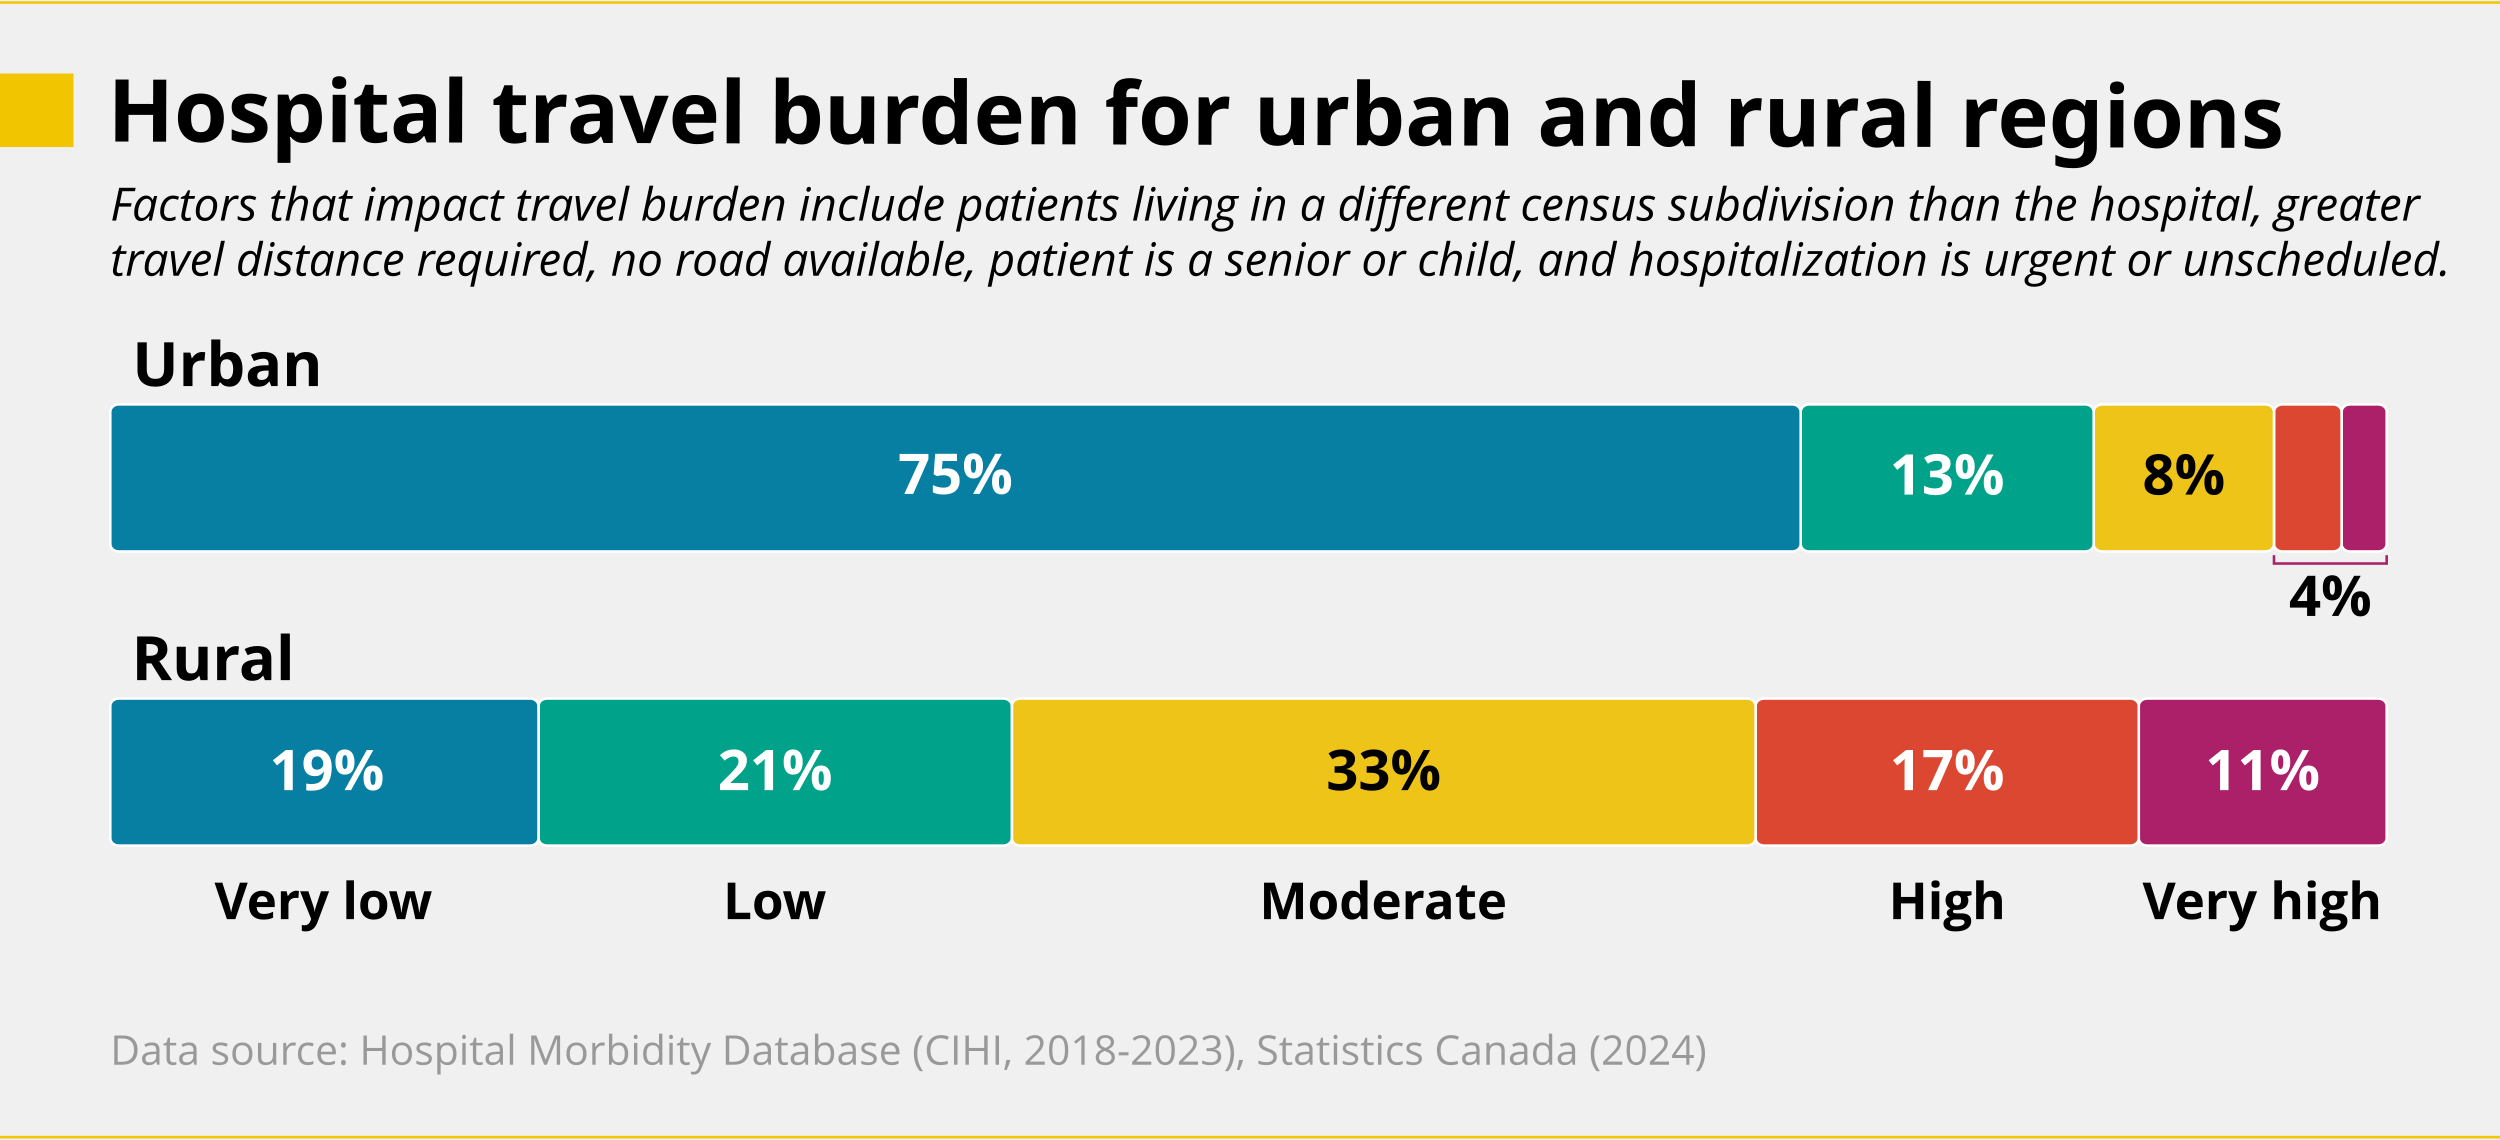
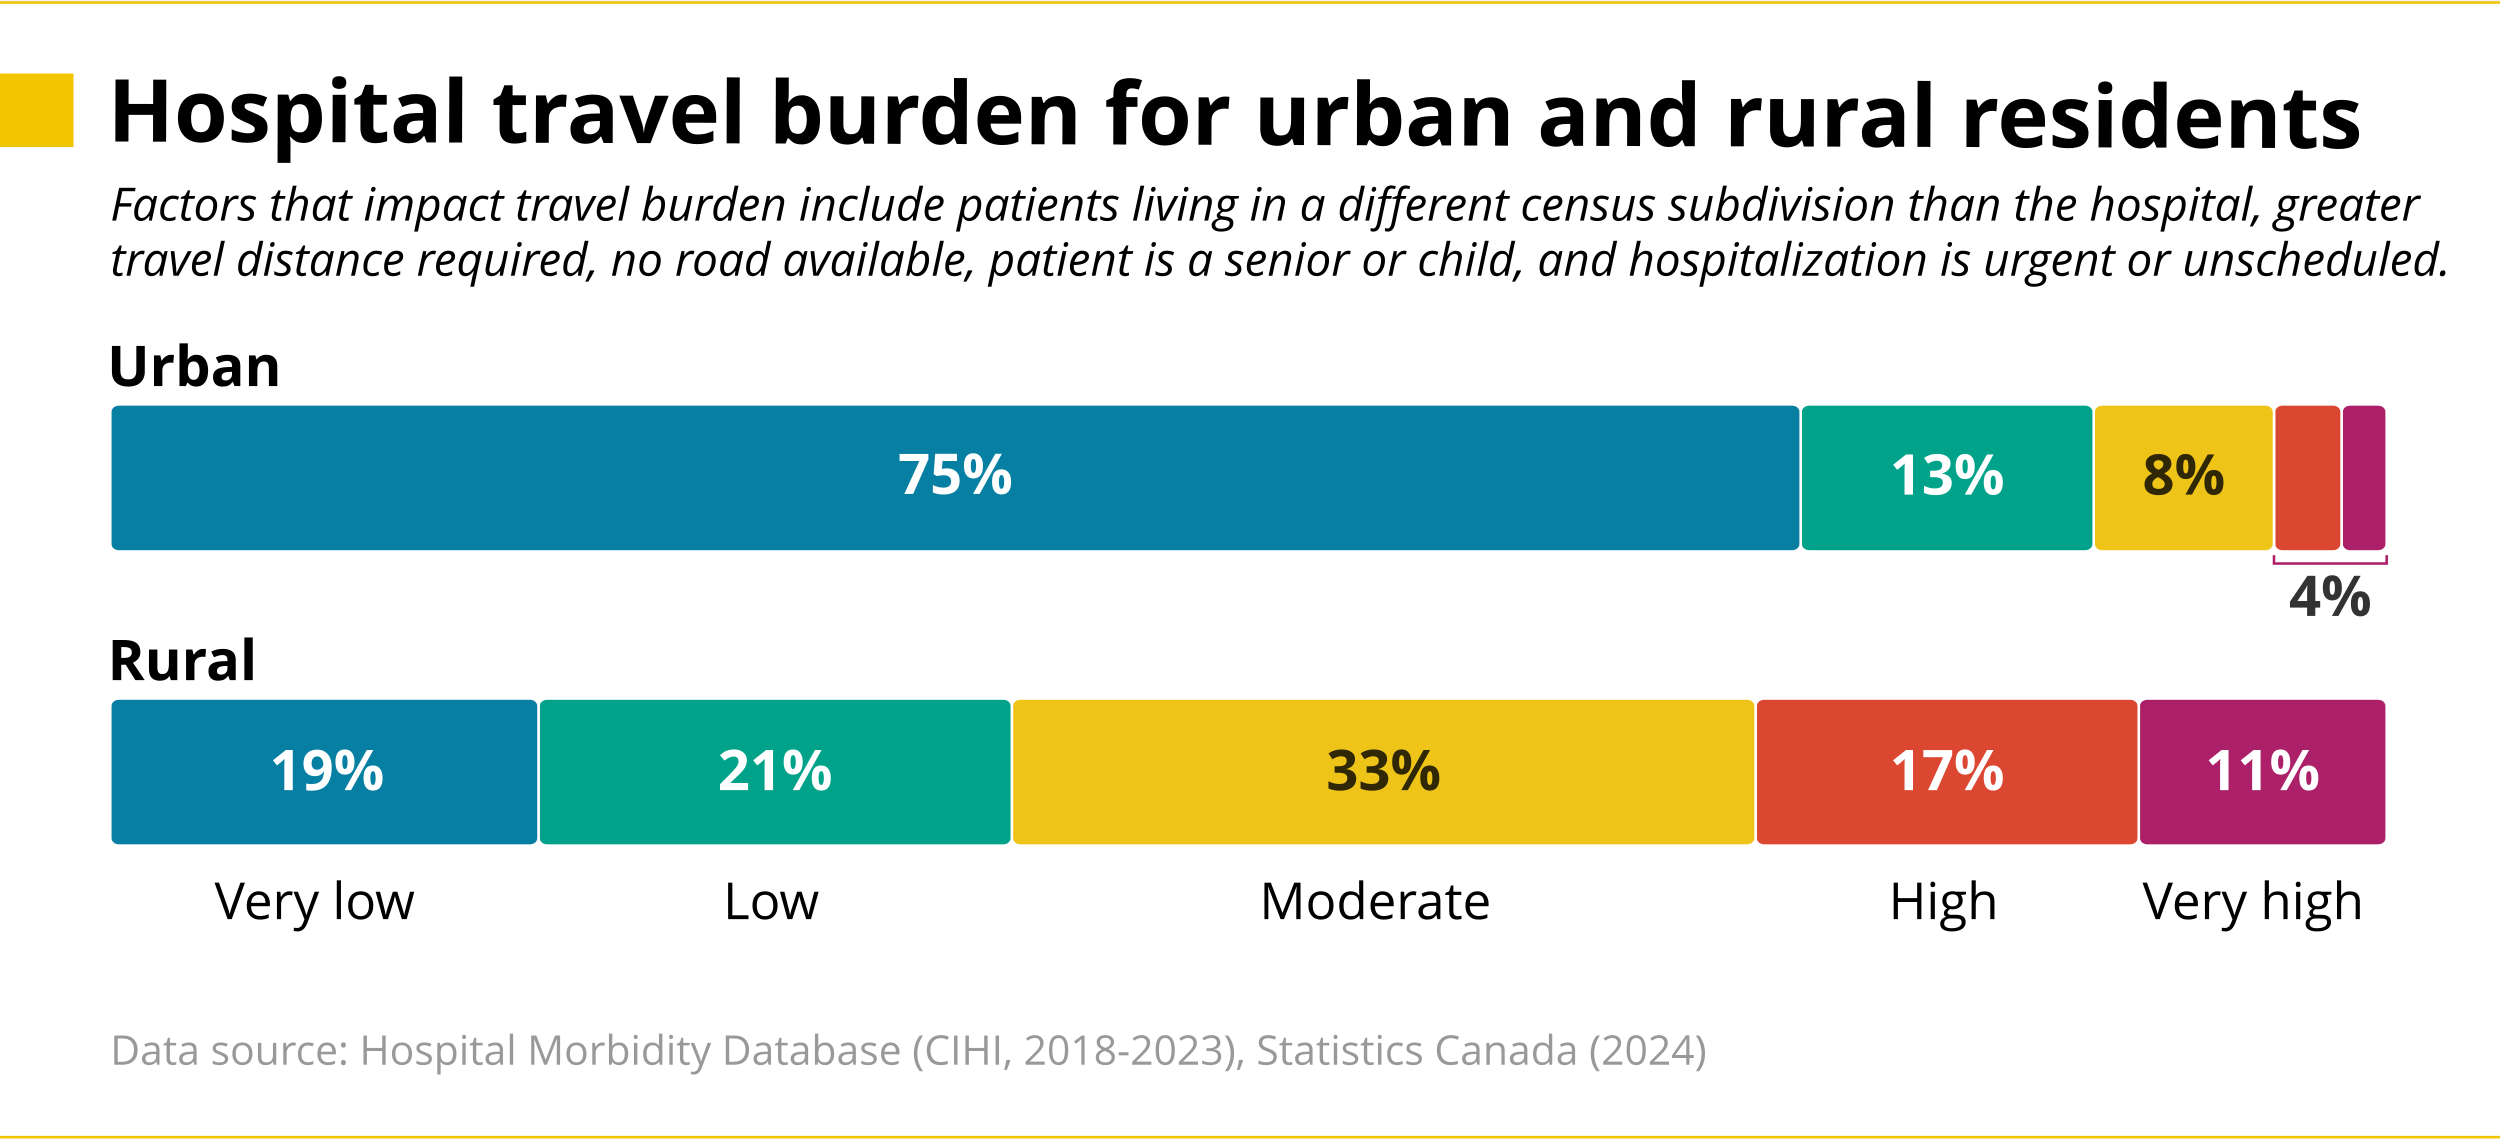
- <svg xmlns="http://www.w3.org/2000/svg" width="6.8in" height="3.1in" viewBox="0 0 489.6 223.2">
-   <g id="Layer_6" data-name="Layer 6">
-     <path d="M467.409,138.241v25.92c0,.795-.739,1.44-1.651,1.44h-45.251c-.912,0-1.651-.645-1.651-1.44v-25.92c0-.795.739-1.44,1.651-1.44h45.251c.912,0,1.651.645,1.651,1.44Z" fill="#ab2069" stroke="#fff" stroke-miterlimit="10" stroke-width=".5" />
-     <path d="M467.409,80.64v25.92c0,.795-.739,1.44-1.651,1.44h-5.526c-.912,0-1.651-.645-1.651-1.44v-25.92c0-.795.739-1.44,1.651-1.44h5.526c.912,0,1.651.645,1.651,1.44Z" fill="#ab2069" stroke="#fff" stroke-miterlimit="10" stroke-width=".5" />
-     <path d="M458.581,80.64v25.92c0,.795-.739,1.44-1.651,1.44h-9.94c-.912,0-1.651-.645-1.651-1.44v-25.92c0-.795.739-1.44,1.651-1.44h9.94c.912,0,1.651.645,1.651,1.44Z" fill="#dc4732" stroke="#fff" stroke-miterlimit="10" stroke-width=".5" />
-     <path d="M418.856,138.241v25.92c0,.795-.739,1.44-1.651,1.44h-71.735c-.912,0-1.651-.645-1.651-1.44v-25.92c0-.795.739-1.44,1.651-1.44h71.735c.912,0,1.651.645,1.651,1.44Z" fill="#dc4732" stroke="#fff" stroke-miterlimit="10" stroke-width=".5" />
-     <path d="M445.339,80.64v25.92c0,.795-.739,1.44-1.651,1.44h-32.009c-.912,0-1.651-.645-1.651-1.44v-25.92c0-.795.739-1.44,1.651-1.44h32.009c.912,0,1.651.645,1.651,1.44Z" fill="#efc419" stroke="#fff" stroke-miterlimit="10" stroke-width=".5" />
-     <path d="M343.818,138.241v25.92c0,.795-.739,1.44-1.651,1.44h-142.358c-.912,0-1.651-.645-1.651-1.44v-25.92c0-.795.739-1.44,1.651-1.44h142.358c.912,0,1.651.645,1.651,1.44Z" fill="#efc419" stroke="#fff" stroke-miterlimit="10" stroke-width=".5" />
-     <path d="M410.028,80.64v25.92c0,.795-.739,1.44-1.651,1.44h-54.079c-.912,0-1.651-.645-1.651-1.44v-25.92c0-.795.739-1.44,1.651-1.44h54.079c.912,0,1.651.645,1.651,1.44Z" fill="#00a28a" stroke="#fff" stroke-miterlimit="10" stroke-width=".5" />
-     <path d="M198.158,138.241v25.92c0,.795-.739,1.44-1.651,1.44h-89.391c-.912,0-1.651-.645-1.651-1.44v-25.92c0-.795.739-1.44,1.651-1.44h89.391c.912,0,1.651.645,1.651,1.44Z" fill="#00a28a" stroke="#fff" stroke-miterlimit="10" stroke-width=".5" />
-     <path d="M352.646,80.64v25.92c0,.795-.739,1.44-1.651,1.44H23.251c-.912,0-1.651-.645-1.651-1.44v-25.92c0-.795.739-1.44,1.651-1.44h327.744c.912,0,1.651.645,1.651,1.44Z" fill="#067fa3" stroke="#fff" stroke-miterlimit="10" stroke-width=".5" />
-     <path d="M105.465,138.241v25.92c0,.795-.739,1.44-1.651,1.44H23.251c-.912,0-1.651-.645-1.651-1.44v-25.92c0-.795.739-1.44,1.651-1.44h80.563c.912,0,1.651.645,1.651,1.44Z" fill="#067fa3" stroke="#fff" stroke-miterlimit="10" stroke-width=".5" />
-     <path id="path37" d="M0,222.699h489.6" fill="none" stroke="#f1c500" stroke-miterlimit="2.25" stroke-width=".5" />
+ <svg xmlns="http://www.w3.org/2000/svg" width="6.8in" height="3.1in" viewBox="0 0 489.6 223.2" version="1.1" id="svg29">
+   <defs id="defs29" />
+   <g id="layer1">
+     <rect style="fill:#ffffff;fill-rule:evenodd;stroke-width:0;stroke-linecap:round;paint-order:markers fill stroke" id="rect29" width="489.6" height="222.699" x="-2.5939942e-05" y="0.5" />
+     <path d="m 467.409,138.241 v 25.92 c 0,0.795 -0.739,1.44 -1.651,1.44 h -45.251 c -0.912,0 -1.651,-0.645 -1.651,-1.44 v -25.92 c 0,-0.795 0.739,-1.44 1.651,-1.44 h 45.251 c 0.912,0 1.651,0.645 1.651,1.44 z" fill="#ab2069" stroke="#ffffff" stroke-miterlimit="10" stroke-width="0.5" id="path1" />
+     <path d="m 467.409,80.64 v 25.92 c 0,0.795 -0.739,1.44 -1.651,1.44 h -5.526 c -0.912,0 -1.651,-0.645 -1.651,-1.44 V 80.64 c 0,-0.795 0.739,-1.44 1.651,-1.44 h 5.526 c 0.912,0 1.651,0.645 1.651,1.44 z" fill="#ab2069" stroke="#ffffff" stroke-miterlimit="10" stroke-width="0.5" id="path2" />
+     <path d="m 458.581,80.64 v 25.92 c 0,0.795 -0.739,1.44 -1.651,1.44 h -9.94 c -0.912,0 -1.651,-0.645 -1.651,-1.44 V 80.64 c 0,-0.795 0.739,-1.44 1.651,-1.44 h 9.94 c 0.912,0 1.651,0.645 1.651,1.44 z" fill="#dc4732" stroke="#ffffff" stroke-miterlimit="10" stroke-width="0.5" id="path3" />
+     <path d="m 418.856,138.241 v 25.92 c 0,0.795 -0.739,1.44 -1.651,1.44 H 345.47 c -0.912,0 -1.651,-0.645 -1.651,-1.44 v -25.92 c 0,-0.795 0.739,-1.44 1.651,-1.44 h 71.735 c 0.912,0 1.651,0.645 1.651,1.44 z" fill="#dc4732" stroke="#ffffff" stroke-miterlimit="10" stroke-width="0.5" id="path4" />
+     <path d="m 445.339,80.64 v 25.92 c 0,0.795 -0.739,1.44 -1.651,1.44 h -32.009 c -0.912,0 -1.651,-0.645 -1.651,-1.44 V 80.64 c 0,-0.795 0.739,-1.44 1.651,-1.44 h 32.009 c 0.912,0 1.651,0.645 1.651,1.44 z" fill="#efc419" stroke="#ffffff" stroke-miterlimit="10" stroke-width="0.5" id="path5" />
+     <path d="m 343.818,138.241 v 25.92 c 0,0.795 -0.739,1.44 -1.651,1.44 H 199.809 c -0.912,0 -1.651,-0.645 -1.651,-1.44 v -25.92 c 0,-0.795 0.739,-1.44 1.651,-1.44 h 142.358 c 0.912,0 1.651,0.645 1.651,1.44 z" fill="#efc419" stroke="#ffffff" stroke-miterlimit="10" stroke-width="0.5" id="path6" />
+     <path d="m 410.028,80.64 v 25.92 c 0,0.795 -0.739,1.44 -1.651,1.44 h -54.079 c -0.912,0 -1.651,-0.645 -1.651,-1.44 V 80.64 c 0,-0.795 0.739,-1.44 1.651,-1.44 h 54.079 c 0.912,0 1.651,0.645 1.651,1.44 z" fill="#00a28a" stroke="#ffffff" stroke-miterlimit="10" stroke-width="0.5" id="path7" />
+     <path d="m 198.158,138.241 v 25.92 c 0,0.795 -0.739,1.44 -1.651,1.44 h -89.391 c -0.912,0 -1.651,-0.645 -1.651,-1.44 v -25.92 c 0,-0.795 0.739,-1.44 1.651,-1.44 h 89.391 c 0.912,0 1.651,0.645 1.651,1.44 z" fill="#00a28a" stroke="#ffffff" stroke-miterlimit="10" stroke-width="0.5" id="path8" />
+     <path d="m 352.646,80.64 v 25.92 c 0,0.795 -0.739,1.44 -1.651,1.44 H 23.251 C 22.339,108 21.6,107.355 21.6,106.56 V 80.64 c 0,-0.795 0.739,-1.44 1.651,-1.44 h 327.744 c 0.912,0 1.651,0.645 1.651,1.44 z" fill="#067fa3" stroke="#ffffff" stroke-miterlimit="10" stroke-width="0.5" id="path9" />
+     <path d="m 105.465,138.241 v 25.92 c 0,0.795 -0.739,1.44 -1.651,1.44 H 23.251 c -0.912,0 -1.651,-0.645 -1.651,-1.44 v -25.92 c 0,-0.795 0.739,-1.44 1.651,-1.44 h 80.563 c 0.912,0 1.651,0.645 1.651,1.44 z" fill="#067fa3" stroke="#ffffff" stroke-miterlimit="10" stroke-width="0.5" id="path10" />
+     <path id="path37" d="M 0,222.699 H 489.6" fill="none" stroke="#f1c500" stroke-miterlimit="2.25" stroke-width="0.5" />
    <g id="text49" isolation="isolate">
-       <text transform="translate(21.06 27.711) rotate(.17)" font-family="TradeGothicLT-Bold, 'TradeGothic LT Bold'" font-size="17" font-weight="700" isolation="isolate">
-         <tspan x="0" y="0">Hospital travel burden for urban and rural regions</tspan>
+       <text transform="rotate(0.17,-9329.012,7111.786)" font-family="TradeGothicLT-Bold, 'TradeGothic LT Bold'" font-size="17px" font-weight="700" isolation="isolate" id="text10">
+         <tspan x="0" y="0" id="tspan10">Hospital travel burden for urban and rural residents</tspan>
      </text>
    </g>
    <g id="text51" isolation="isolate">
-       <text transform="translate(21.6 208.515)" fill="#999" font-family="OpenSans, 'Open Sans'" font-size="8" isolation="isolate">
-         <tspan x="0" y="0">Data source: Hospital Morbidity Database (CIHI, 2018-2023), Statistics Canada (2024)</tspan>
+       <text transform="translate(21.6,208.515)" fill="#999999" font-family="OpenSans, 'Open Sans'" font-size="8px" isolation="isolate" id="text11">
+         <tspan x="0" y="0" id="tspan11">Data source: Hospital Morbidity Database (CIHI, 2018-2023), Statistics Canada (2024)</tspan>
      </text>
    </g>
    <rect id="rect72" x="0" y="14.4" width="14.4" height="14.4" fill="#f1c500" />
-     <path id="path37-2" d="M0,.5h489.6" fill="none" stroke="#f1c500" stroke-miterlimit="2.25" stroke-width=".5" />
-   </g>
-   <g id="Layer_1" data-name="Layer 1">
-     <text transform="translate(21.6 43.2)" font-family="OpenSans-Italic, 'Open Sans'" font-size="9" font-style="italic" font-variation-settings="'wght' 400, 'wdth' 100">
-       <tspan x="0" y="0">Factors that impact travel burden include patients living in a different census subdivision than the hospital, greater </tspan>
-       <tspan x="0" y="10.8">travel distance required, no road available, patient is a senior or child, and hospitalization is urgent or unscheduled. </tspan>
-     </text>
-     <text transform="translate(25.912 75.602)" font-family="OpenSans-Bold, 'Open Sans'" font-size="12" font-weight="700">
-       <tspan x="0" y="0">Urban</tspan>
-     </text>
-     <text transform="translate(42.014 180.002)" font-family="OpenSans-Bold, 'Open Sans'" font-size="10" font-weight="700">
-       <tspan x="0" y="0">Very low</tspan>
-     </text>
-     <text transform="translate(52.789 154.737)" fill="#fff" font-family="OpenSans-Bold, 'Open Sans'" font-size="11" font-weight="700">
-       <tspan x="0" y="0">19%</tspan>
-     </text>
-     <text transform="translate(175.879 96.738)" fill="#fff" font-family="OpenSans-Bold, 'Open Sans'" font-size="11" font-weight="700">
-       <tspan x="0" y="0">75%</tspan>
-     </text>
-     <text transform="translate(140.567 154.737)" fill="#fff" font-family="OpenSans-Bold, 'Open Sans'" font-size="11" font-weight="700">
-       <tspan x="0" y="0">21%</tspan>
-     </text>
-     <text transform="translate(370.093 96.859)" fill="#fff" font-family="OpenSans-Bold, 'Open Sans'" font-size="11" font-weight="700">
-       <tspan x="0" y="0">13%</tspan>
-     </text>
-     <text transform="translate(419.584 96.859)" font-family="OpenSans-Bold, 'Open Sans'" font-size="11" font-weight="700">
-       <tspan x="0" y="0">8%</tspan>
-     </text>
-     <text transform="translate(448.275 120.619)" font-family="OpenSans-Bold, 'Open Sans'" font-size="11" font-weight="700">
-       <tspan x="0" y="0">4%</tspan>
-     </text>
-     <text transform="translate(259.744 154.737)" font-family="OpenSans-Bold, 'Open Sans'" font-size="11" font-weight="700">
-       <tspan x="0" y="0">33%</tspan>
-     </text>
-     <text transform="translate(370.092 154.737)" fill="#fff" font-family="OpenSans-Bold, 'Open Sans'" font-size="11" font-weight="700">
-       <tspan x="0" y="0">17%</tspan>
-     </text>
-     <text transform="translate(431.888 154.737)" fill="#fff" font-family="OpenSans-Bold, 'Open Sans'" font-size="11" font-weight="700">
-       <tspan x="0" y="0">11%</tspan>
-     </text>
-     <text transform="translate(141.612 180.001)" font-family="OpenSans-Bold, 'Open Sans'" font-size="10" font-weight="700">
-       <tspan x="0" y="0">Low</tspan>
-     </text>
-     <text transform="translate(246.645 180.002)" font-family="OpenSans-Bold, 'Open Sans'" font-size="10" font-weight="700">
-       <tspan x="0" y="0">Moderate</tspan>
-     </text>
-     <text transform="translate(369.874 180.001)" font-family="OpenSans-Bold, 'Open Sans'" font-size="10" font-weight="700">
-       <tspan x="0" y="0">High</tspan>
-     </text>
-     <text transform="translate(419.592 180.002)" font-family="OpenSans-Bold, 'Open Sans'" font-size="10" font-weight="700">
-       <tspan x="0" y="0">Very high</tspan>
-     </text>
-     <text transform="translate(25.78 133.203)" font-family="OpenSans-Bold, 'Open Sans'" font-size="12" font-weight="700">
-       <tspan x="0" y="0">Rural</tspan>
-     </text>
-     <polyline points="445.339 108.721 445.339 110.36 467.409 110.36 467.409 108.721" fill="none" stroke="#ab2069" stroke-miterlimit="10" stroke-width=".5" />
+     <path id="path37-2" d="M 0,0.5 H 489.6" fill="none" stroke="#f1c500" stroke-miterlimit="2.25" stroke-width="0.5" />
+     <g id="Layer_1" data-name="Layer 1">
+       <text transform="translate(21.6 43.2)" font-family="OpenSans-Italic, 'Open Sans'" font-size="9" font-style="italic" font-variation-settings="'wght' 400, 'wdth' 100" id="text13">
+         <tspan x="0" y="0" id="tspan12">Factors that impact travel burden include patients living in a different census subdivision than the hospital, greater </tspan>
+         <tspan x="0" y="10.8" id="tspan13">travel distance required, no road available, patient is a senior or child, and hospitalization is urgent or unscheduled. </tspan>
+       </text>
+       <text font-family="OpenSans-Bold, 'Open Sans'" font-size="12px" font-weight="700" id="text14" x="20.979" y="75.602" style="font-size:11px">
+         <tspan x="20.979" y="75.602" id="tspan14" style="font-size:11px">Urban</tspan>
+       </text>
+       <text transform="translate(42.014,180.002)" font-family="OpenSans-Bold, 'Open Sans'" font-size="10px" font-weight="700" id="text15">
+         <tspan x="0" y="0" id="tspan15" style="font-weight:normal">Very low</tspan>
+       </text>
+       <text transform="translate(52.789 154.737)" fill="#fff" font-family="OpenSans-Bold, 'Open Sans'" font-size="11" font-weight="700" id="text16">
+         <tspan x="0" y="0" id="tspan16">19%</tspan>
+       </text>
+       <text transform="translate(175.879 96.738)" fill="#fff" font-family="OpenSans-Bold, 'Open Sans'" font-size="11" font-weight="700" id="text17">
+         <tspan x="0" y="0" id="tspan17">75%</tspan>
+       </text>
+       <text transform="translate(140.567 154.737)" fill="#fff" font-family="OpenSans-Bold, 'Open Sans'" font-size="11" font-weight="700" id="text18">
+         <tspan x="0" y="0" id="tspan18">21%</tspan>
+       </text>
+       <text transform="translate(370.093 96.859)" fill="#fff" font-family="OpenSans-Bold, 'Open Sans'" font-size="11" font-weight="700" id="text19">
+         <tspan x="0" y="0" id="tspan19">13%</tspan>
+       </text>
+       <text transform="translate(419.584 96.859)" font-family="OpenSans-Bold, 'Open Sans'" font-size="11" font-weight="700" id="text20" style="opacity:0.8">
+         <tspan x="0" y="0" id="tspan20">8%</tspan>
+       </text>
+       <text transform="translate(448.275 120.619)" font-family="OpenSans-Bold, 'Open Sans'" font-size="11" font-weight="700" id="text21" style="opacity:0.8">
+         <tspan x="0" y="0" id="tspan21">4%</tspan>
+       </text>
+       <text transform="translate(259.744 154.737)" font-family="OpenSans-Bold, 'Open Sans'" font-size="11" font-weight="700" id="text22" style="opacity:0.8">
+         <tspan x="0" y="0" id="tspan22">33%</tspan>
+       </text>
+       <text transform="translate(370.092 154.737)" fill="#fff" font-family="OpenSans-Bold, 'Open Sans'" font-size="11" font-weight="700" id="text23">
+         <tspan x="0" y="0" id="tspan23">17%</tspan>
+       </text>
+       <text transform="translate(431.888 154.737)" fill="#fff" font-family="OpenSans-Bold, 'Open Sans'" font-size="11" font-weight="700" id="text24">
+         <tspan x="0" y="0" id="tspan24">11%</tspan>
+       </text>
+       <text transform="translate(141.612,180.001)" font-family="OpenSans-Bold, 'Open Sans'" font-size="10px" font-weight="700" id="text25">
+         <tspan x="0" y="0" id="tspan25" style="font-weight:normal">Low</tspan>
+       </text>
+       <text transform="translate(246.645,180.002)" font-family="OpenSans-Bold, 'Open Sans'" font-size="10px" font-weight="700" id="text26">
+         <tspan x="0" y="0" id="tspan26" style="font-weight:normal">Moderate</tspan>
+       </text>
+       <text transform="translate(369.874,180.001)" font-family="OpenSans-Bold, 'Open Sans'" font-size="10px" font-weight="700" id="text27">
+         <tspan x="0" y="0" id="tspan27" style="font-weight:normal">High</tspan>
+       </text>
+       <text transform="translate(419.592,180.002)" font-family="OpenSans-Bold, 'Open Sans'" font-size="10px" font-weight="700" id="text28">
+         <tspan x="0" y="0" id="tspan28" style="font-weight:normal">Very high</tspan>
+       </text>
+       <text font-family="OpenSans-Bold, 'Open Sans'" font-size="12px" font-weight="700" id="text29" x="21.085" y="133.203" style="font-size:11px">
+         <tspan x="21.085" y="133.203" id="tspan29" style="font-size:11px">Rural</tspan>
+       </text>
+       <polyline points="445.339 108.721 445.339 110.36 467.409 110.36 467.409 108.721" fill="none" stroke="#ab2069" stroke-miterlimit="10" stroke-width=".5" id="polyline29" />
+     </g>
  </g>
</svg>
